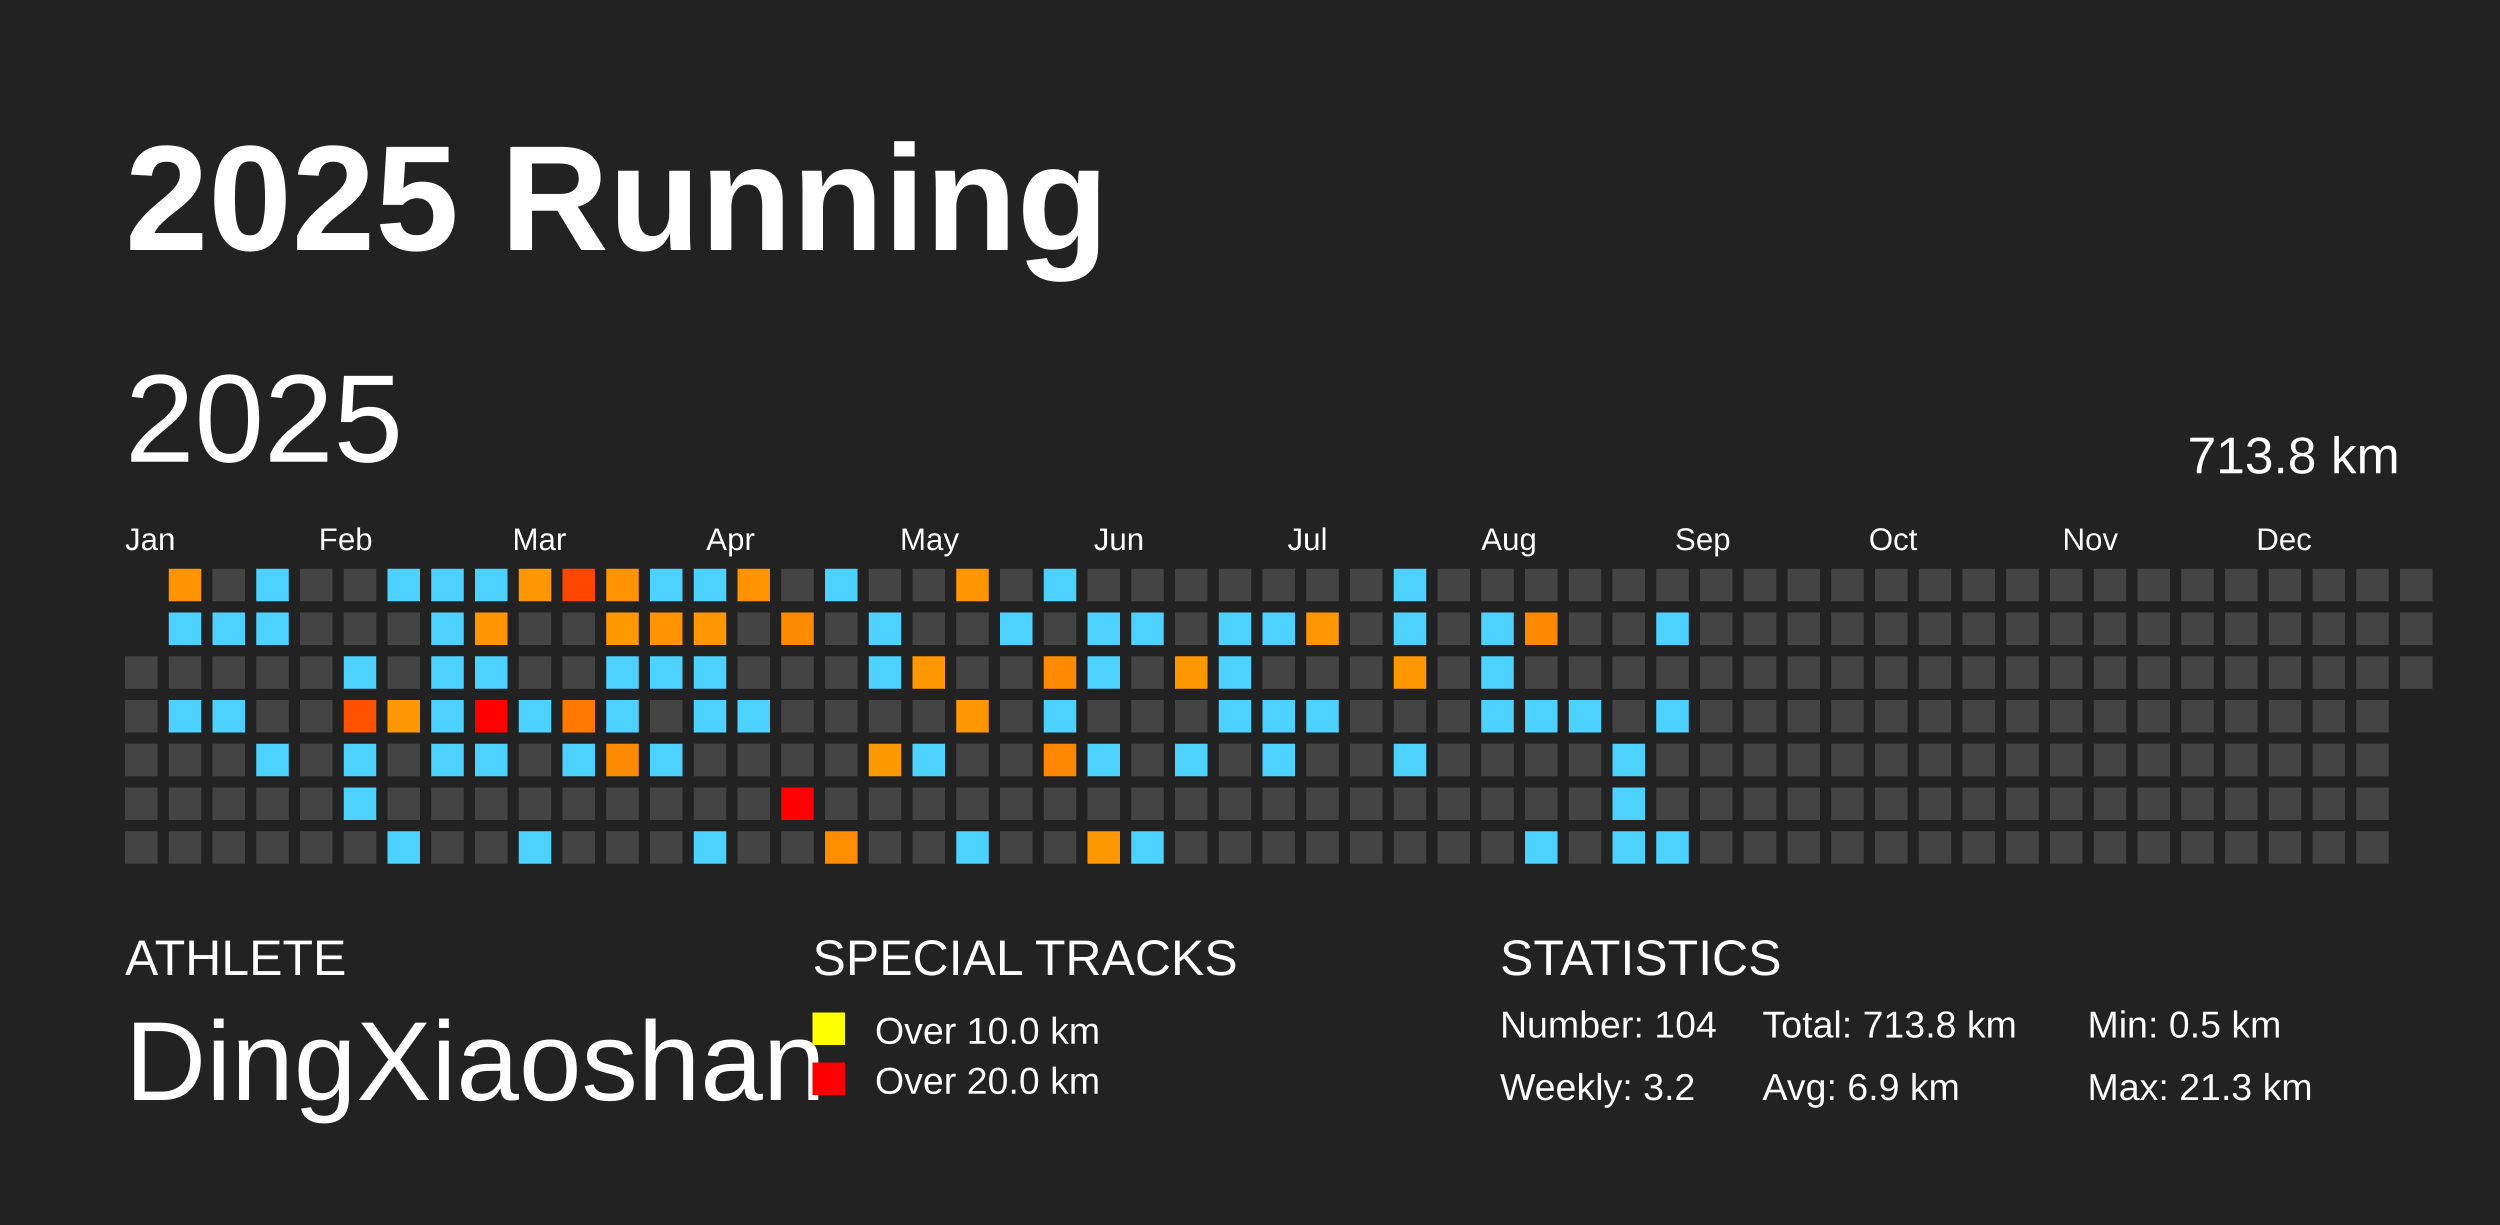
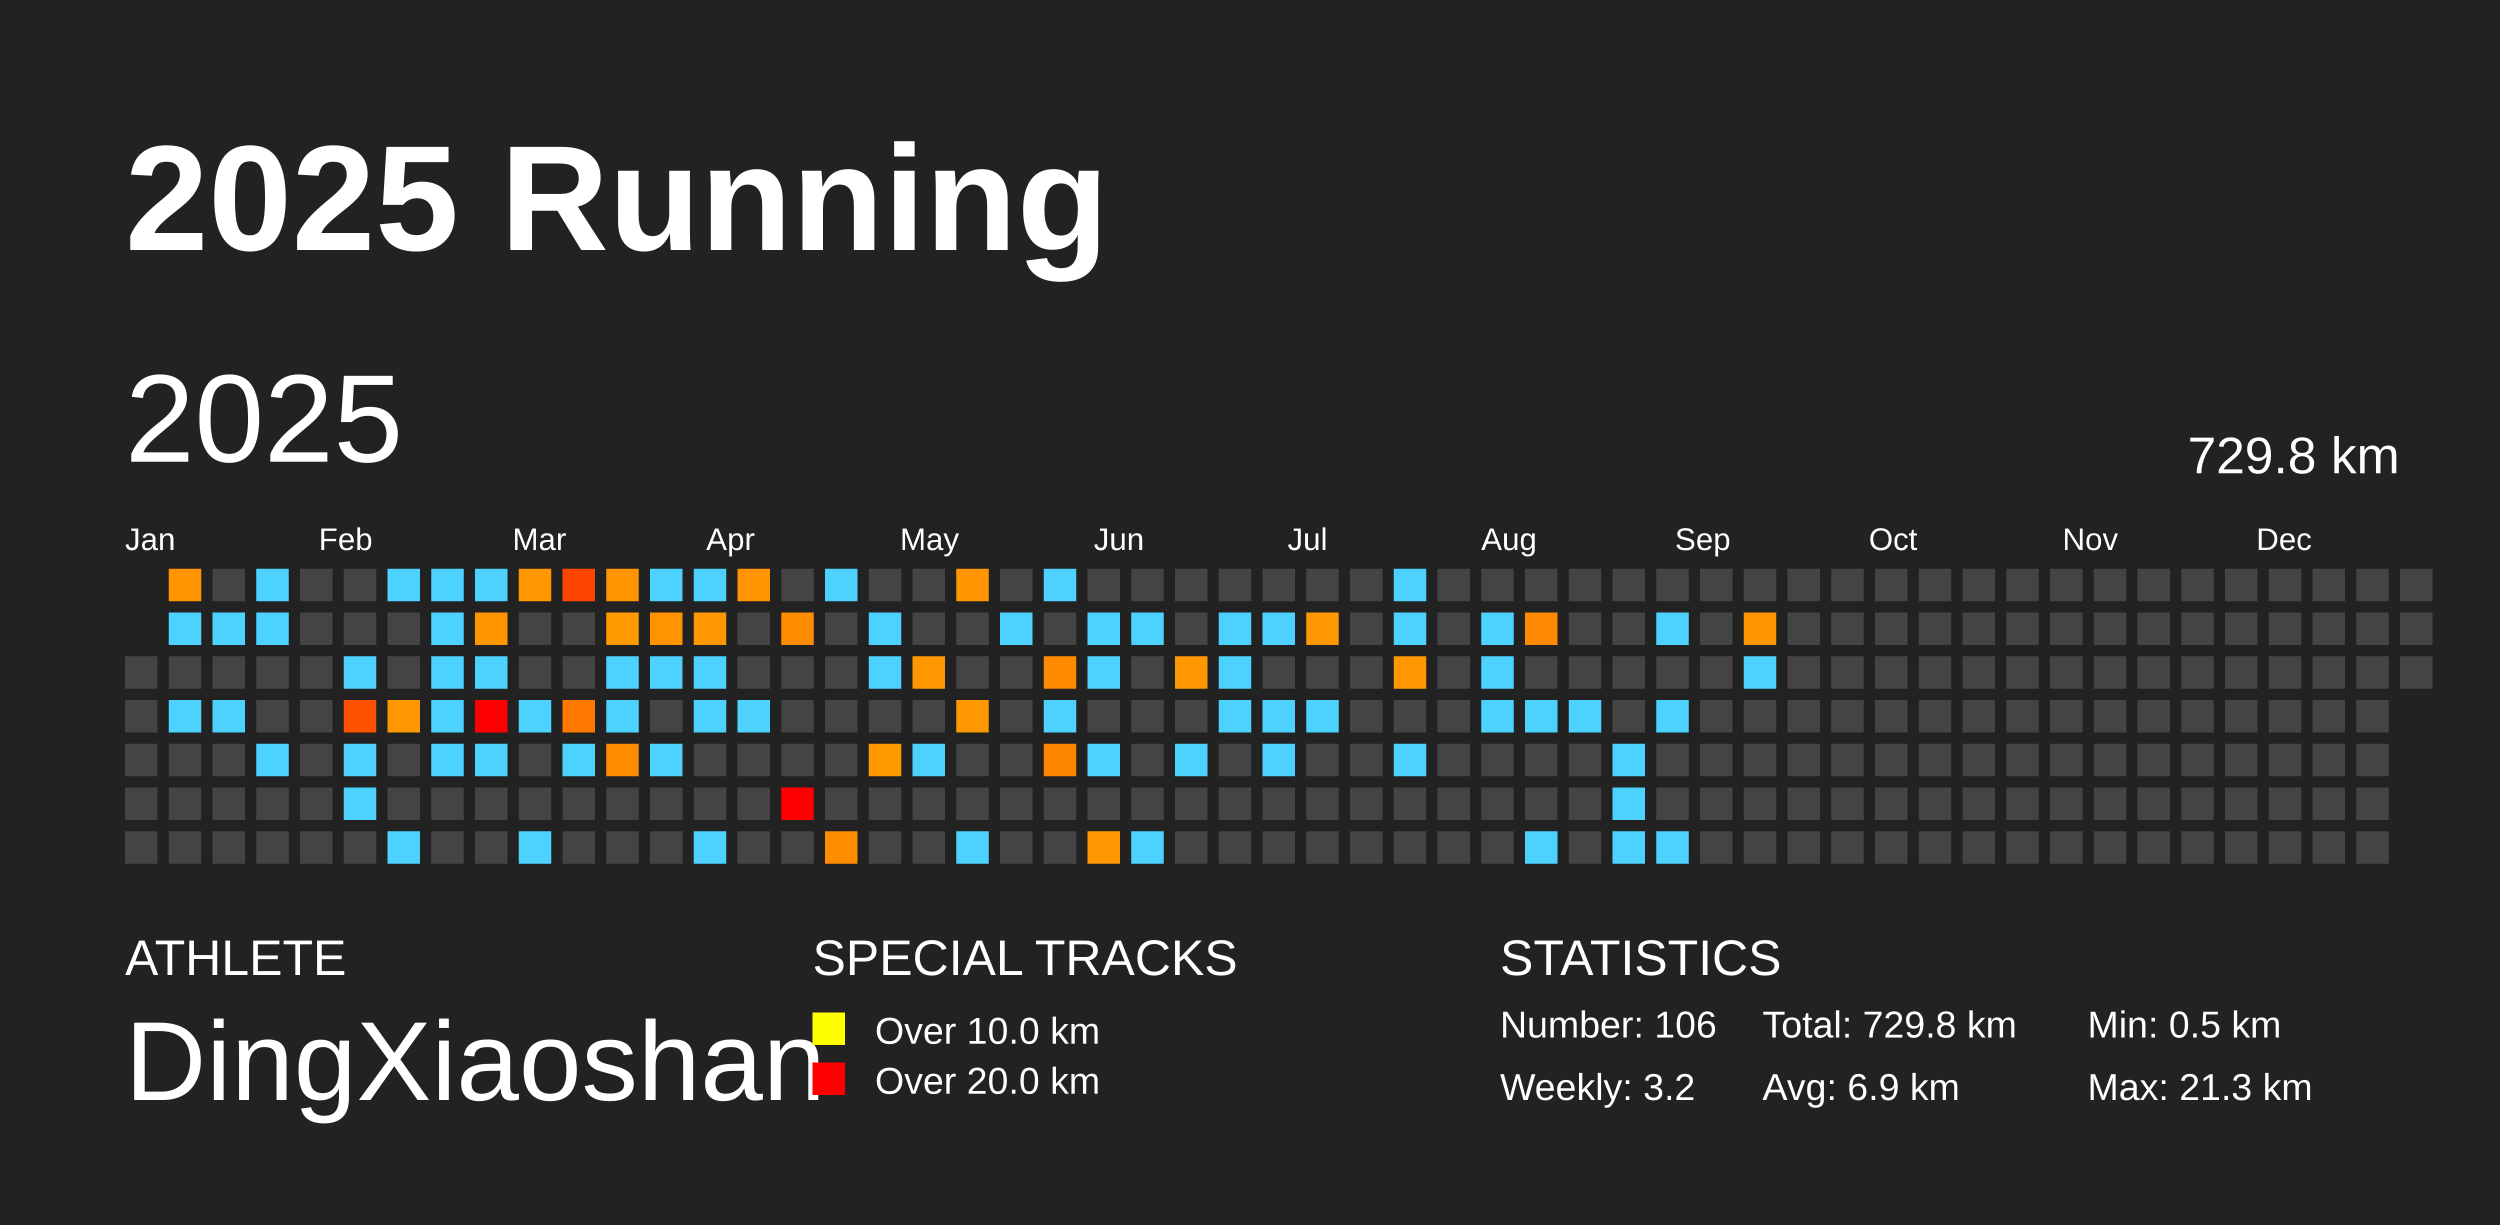
<svg xmlns="http://www.w3.org/2000/svg" baseProfile="full" height="98mm" version="1.1" viewBox="0,0,200,98" width="200mm">
  <defs />
  <rect fill="#222222" height="98" width="200" x="0" y="0" />
  <text fill="#FFFFFF" style="font-size:12px; font-family:Arial; font-weight:bold;" x="10" y="20">2025 Running</text>
  <text fill="#FFFFFF" style="font-size:4px; font-family:Arial" x="10" y="78">ATHLETE</text>
  <text fill="#FFFFFF" style="font-size:9px; font-family:Arial" x="10" y="88">DingXiaoshan</text>
  <text fill="#FFFFFF" style="font-size:4px; font-family:Arial" x="65" y="78">SPECIAL TRACKS</text>
  <rect fill="yellow" height="2.6" width="2.6" x="65" y="81" />
  <text fill="#FFFFFF" style="font-size:3px; font-family:Arial" x="70" y="83.5">Over 10.0 km</text>
  <rect fill="red" height="2.6" width="2.6" x="65" y="85" />
  <text fill="#FFFFFF" style="font-size:3px; font-family:Arial" x="70" y="87.5">Over 20.0 km</text>
  <text fill="#FFFFFF" style="font-size:4px; font-family:Arial" x="120" y="78">STATISTICS</text>
-   <text fill="#FFFFFF" style="font-size:3px; font-family:Arial" x="120" y="83">Number: 104</text>
+   <text fill="#FFFFFF" style="font-size:3px; font-family:Arial" x="120" y="83">Number: 106</text>
  <text fill="#FFFFFF" style="font-size:3px; font-family:Arial" x="120" y="88">Weekly: 3.2</text>
-   <text fill="#FFFFFF" style="font-size:3px; font-family:Arial" x="141" y="83">Total: 713.8 km</text>
+   <text fill="#FFFFFF" style="font-size:3px; font-family:Arial" x="141" y="83">Total: 729.8 km</text>
  <text fill="#FFFFFF" style="font-size:3px; font-family:Arial" x="141" y="88">Avg: 6.9 km</text>
  <text fill="#FFFFFF" style="font-size:3px; font-family:Arial" x="167" y="83">Min: 0.5 km</text>
  <text fill="#FFFFFF" style="font-size:3px; font-family:Arial" x="167" y="88">Max: 21.3 km</text>
  <text dominant-baseline="hanging" fill="#FFFFFF" style="font-size:10.0px; font-family:Arial;" x="10" y="30">2025</text>
-   <text dominant-baseline="hanging" fill="#FFFFFF" style="font-size:4.125px; font-family:Arial;" x="175" y="35">713.8 km</text>
+   <text dominant-baseline="hanging" fill="#FFFFFF" style="font-size:4.125px; font-family:Arial;" x="175" y="35">729.8 km</text>
  <text fill="#FFFFFF" style="font-size:2.5px; font-family:Arial" x="10.0" y="44">Jan</text>
  <text fill="#FFFFFF" style="font-size:2.5px; font-family:Arial" x="25.5" y="44">Feb</text>
  <text fill="#FFFFFF" style="font-size:2.5px; font-family:Arial" x="41.0" y="44">Mar</text>
  <text fill="#FFFFFF" style="font-size:2.5px; font-family:Arial" x="56.5" y="44">Apr</text>
  <text fill="#FFFFFF" style="font-size:2.5px; font-family:Arial" x="72.0" y="44">May</text>
  <text fill="#FFFFFF" style="font-size:2.5px; font-family:Arial" x="87.5" y="44">Jun</text>
  <text fill="#FFFFFF" style="font-size:2.5px; font-family:Arial" x="103.0" y="44">Jul</text>
  <text fill="#FFFFFF" style="font-size:2.5px; font-family:Arial" x="118.5" y="44">Aug</text>
  <text fill="#FFFFFF" style="font-size:2.5px; font-family:Arial" x="134.0" y="44">Sep</text>
  <text fill="#FFFFFF" style="font-size:2.5px; font-family:Arial" x="149.5" y="44">Oct</text>
  <text fill="#FFFFFF" style="font-size:2.5px; font-family:Arial" x="165.0" y="44">Nov</text>
  <text fill="#FFFFFF" style="font-size:2.5px; font-family:Arial" x="180.5" y="44">Dec</text>
  <rect fill="#444444" height="2.6" width="2.6" x="10.0" y="52.5" />
  <rect fill="#444444" height="2.6" width="2.6" x="10.0" y="56.0" />
  <rect fill="#444444" height="2.6" width="2.6" x="10.0" y="59.5" />
  <rect fill="#444444" height="2.6" width="2.6" x="10.0" y="63.0" />
  <rect fill="#444444" height="2.6" width="2.6" x="10.0" y="66.5" />
  <rect fill="#ff9300" height="2.6" width="2.6" x="13.5" y="45.5" />
  <rect fill="#4dd2ff" height="2.6" width="2.6" x="13.5" y="49.0" />
  <rect fill="#444444" height="2.6" width="2.6" x="13.5" y="52.5" />
  <rect fill="#4dd2ff" height="2.6" width="2.6" x="13.5" y="56.0" />
  <rect fill="#444444" height="2.6" width="2.6" x="13.5" y="59.5" />
  <rect fill="#444444" height="2.6" width="2.6" x="13.5" y="63.0" />
  <rect fill="#444444" height="2.6" width="2.6" x="13.5" y="66.5" />
  <rect fill="#444444" height="2.6" width="2.6" x="17.0" y="45.5" />
  <rect fill="#4dd2ff" height="2.6" width="2.6" x="17.0" y="49.0" />
  <rect fill="#444444" height="2.6" width="2.6" x="17.0" y="52.5" />
  <rect fill="#4dd2ff" height="2.6" width="2.6" x="17.0" y="56.0" />
  <rect fill="#444444" height="2.6" width="2.6" x="17.0" y="59.5" />
  <rect fill="#444444" height="2.6" width="2.6" x="17.0" y="63.0" />
  <rect fill="#444444" height="2.6" width="2.6" x="17.0" y="66.5" />
  <rect fill="#4dd2ff" height="2.6" width="2.6" x="20.5" y="45.5" />
  <rect fill="#4dd2ff" height="2.6" width="2.6" x="20.5" y="49.0" />
  <rect fill="#444444" height="2.6" width="2.6" x="20.5" y="52.5" />
  <rect fill="#444444" height="2.6" width="2.6" x="20.5" y="56.0" />
  <rect fill="#4dd2ff" height="2.6" width="2.6" x="20.5" y="59.5" />
  <rect fill="#444444" height="2.6" width="2.6" x="20.5" y="63.0" />
  <rect fill="#444444" height="2.6" width="2.6" x="20.5" y="66.5" />
  <rect fill="#444444" height="2.6" width="2.6" x="24.0" y="45.5" />
  <rect fill="#444444" height="2.6" width="2.6" x="24.0" y="49.0" />
  <rect fill="#444444" height="2.6" width="2.6" x="24.0" y="52.5" />
  <rect fill="#444444" height="2.6" width="2.6" x="24.0" y="56.0" />
  <rect fill="#444444" height="2.6" width="2.6" x="24.0" y="59.5" />
  <rect fill="#444444" height="2.6" width="2.6" x="24.0" y="63.0" />
  <rect fill="#444444" height="2.6" width="2.6" x="24.0" y="66.5" />
  <rect fill="#444444" height="2.6" width="2.6" x="27.5" y="45.5" />
  <rect fill="#444444" height="2.6" width="2.6" x="27.5" y="49.0" />
  <rect fill="#4dd2ff" height="2.6" width="2.6" x="27.5" y="52.5" />
  <rect fill="#ff5200" height="2.6" width="2.6" x="27.5" y="56.0" />
  <rect fill="#4dd2ff" height="2.6" width="2.6" x="27.5" y="59.5" />
  <rect fill="#4dd2ff" height="2.6" width="2.6" x="27.5" y="63.0" />
  <rect fill="#444444" height="2.6" width="2.6" x="27.5" y="66.5" />
  <rect fill="#4dd2ff" height="2.6" width="2.6" x="31.0" y="45.5" />
  <rect fill="#444444" height="2.6" width="2.6" x="31.0" y="49.0" />
  <rect fill="#444444" height="2.6" width="2.6" x="31.0" y="52.5" />
  <rect fill="#ff9800" height="2.6" width="2.6" x="31.0" y="56.0" />
  <rect fill="#444444" height="2.6" width="2.6" x="31.0" y="59.5" />
  <rect fill="#444444" height="2.6" width="2.6" x="31.0" y="63.0" />
  <rect fill="#4dd2ff" height="2.6" width="2.6" x="31.0" y="66.5" />
  <rect fill="#4dd2ff" height="2.6" width="2.6" x="34.5" y="45.5" />
  <rect fill="#4dd2ff" height="2.6" width="2.6" x="34.5" y="49.0" />
  <rect fill="#4dd2ff" height="2.6" width="2.6" x="34.5" y="52.5" />
  <rect fill="#4dd2ff" height="2.6" width="2.6" x="34.5" y="56.0" />
  <rect fill="#4dd2ff" height="2.6" width="2.6" x="34.5" y="59.5" />
  <rect fill="#444444" height="2.6" width="2.6" x="34.5" y="63.0" />
  <rect fill="#444444" height="2.6" width="2.6" x="34.5" y="66.5" />
  <rect fill="#4dd2ff" height="2.6" width="2.6" x="38.0" y="45.5" />
  <rect fill="#ff9600" height="2.6" width="2.6" x="38.0" y="49.0" />
  <rect fill="#4dd2ff" height="2.6" width="2.6" x="38.0" y="52.5" />
  <rect fill="red" height="2.6" width="2.6" x="38.0" y="56.0" />
  <rect fill="#4dd2ff" height="2.6" width="2.6" x="38.0" y="59.5" />
  <rect fill="#444444" height="2.6" width="2.6" x="38.0" y="63.0" />
  <rect fill="#444444" height="2.6" width="2.6" x="38.0" y="66.5" />
  <rect fill="#ff9800" height="2.6" width="2.6" x="41.5" y="45.5" />
  <rect fill="#444444" height="2.6" width="2.6" x="41.5" y="49.0" />
  <rect fill="#444444" height="2.6" width="2.6" x="41.5" y="52.5" />
  <rect fill="#4dd2ff" height="2.6" width="2.6" x="41.5" y="56.0" />
  <rect fill="#444444" height="2.6" width="2.6" x="41.5" y="59.5" />
  <rect fill="#444444" height="2.6" width="2.6" x="41.5" y="63.0" />
  <rect fill="#4dd2ff" height="2.6" width="2.6" x="41.5" y="66.5" />
  <rect fill="#ff4600" height="2.6" width="2.6" x="45.0" y="45.5" />
  <rect fill="#444444" height="2.6" width="2.6" x="45.0" y="49.0" />
  <rect fill="#444444" height="2.6" width="2.6" x="45.0" y="52.5" />
  <rect fill="#ff7900" height="2.6" width="2.6" x="45.0" y="56.0" />
  <rect fill="#4dd2ff" height="2.6" width="2.6" x="45.0" y="59.5" />
  <rect fill="#444444" height="2.6" width="2.6" x="45.0" y="63.0" />
  <rect fill="#444444" height="2.6" width="2.6" x="45.0" y="66.5" />
  <rect fill="#ff9400" height="2.6" width="2.6" x="48.5" y="45.5" />
  <rect fill="#ff9900" height="2.6" width="2.6" x="48.5" y="49.0" />
  <rect fill="#4dd2ff" height="2.6" width="2.6" x="48.5" y="52.5" />
  <rect fill="#4dd2ff" height="2.6" width="2.6" x="48.5" y="56.0" />
  <rect fill="#ff8c00" height="2.6" width="2.6" x="48.5" y="59.5" />
  <rect fill="#444444" height="2.6" width="2.6" x="48.5" y="63.0" />
  <rect fill="#444444" height="2.6" width="2.6" x="48.5" y="66.5" />
  <rect fill="#4dd2ff" height="2.6" width="2.6" x="52.0" y="45.5" />
  <rect fill="#ff9400" height="2.6" width="2.6" x="52.0" y="49.0" />
  <rect fill="#4dd2ff" height="2.6" width="2.6" x="52.0" y="52.5" />
  <rect fill="#444444" height="2.6" width="2.6" x="52.0" y="56.0" />
  <rect fill="#4dd2ff" height="2.6" width="2.6" x="52.0" y="59.5" />
  <rect fill="#444444" height="2.6" width="2.6" x="52.0" y="63.0" />
  <rect fill="#444444" height="2.6" width="2.6" x="52.0" y="66.5" />
  <rect fill="#4dd2ff" height="2.6" width="2.6" x="55.5" y="45.5" />
  <rect fill="#ff9700" height="2.6" width="2.6" x="55.5" y="49.0" />
  <rect fill="#4dd2ff" height="2.6" width="2.6" x="55.5" y="52.5" />
  <rect fill="#4dd2ff" height="2.6" width="2.6" x="55.5" y="56.0" />
  <rect fill="#444444" height="2.6" width="2.6" x="55.5" y="59.5" />
  <rect fill="#444444" height="2.6" width="2.6" x="55.5" y="63.0" />
  <rect fill="#4dd2ff" height="2.6" width="2.6" x="55.5" y="66.5" />
  <rect fill="#ff9400" height="2.6" width="2.6" x="59.0" y="45.5" />
  <rect fill="#444444" height="2.6" width="2.6" x="59.0" y="49.0" />
  <rect fill="#444444" height="2.6" width="2.6" x="59.0" y="52.5" />
  <rect fill="#4dd2ff" height="2.6" width="2.6" x="59.0" y="56.0" />
  <rect fill="#444444" height="2.6" width="2.6" x="59.0" y="59.5" />
  <rect fill="#444444" height="2.6" width="2.6" x="59.0" y="63.0" />
  <rect fill="#444444" height="2.6" width="2.6" x="59.0" y="66.5" />
  <rect fill="#444444" height="2.6" width="2.6" x="62.5" y="45.5" />
  <rect fill="#ff8c00" height="2.6" width="2.6" x="62.5" y="49.0" />
  <rect fill="#444444" height="2.6" width="2.6" x="62.5" y="52.5" />
  <rect fill="#444444" height="2.6" width="2.6" x="62.5" y="56.0" />
  <rect fill="#444444" height="2.6" width="2.6" x="62.5" y="59.5" />
  <rect fill="red" height="2.6" width="2.6" x="62.5" y="63.0" />
  <rect fill="#444444" height="2.6" width="2.6" x="62.5" y="66.5" />
  <rect fill="#4dd2ff" height="2.6" width="2.6" x="66.0" y="45.5" />
  <rect fill="#444444" height="2.6" width="2.6" x="66.0" y="49.0" />
  <rect fill="#444444" height="2.6" width="2.6" x="66.0" y="52.5" />
  <rect fill="#444444" height="2.6" width="2.6" x="66.0" y="56.0" />
  <rect fill="#444444" height="2.6" width="2.6" x="66.0" y="59.5" />
  <rect fill="#444444" height="2.6" width="2.6" x="66.0" y="63.0" />
  <rect fill="#ff8d00" height="2.6" width="2.6" x="66.0" y="66.5" />
  <rect fill="#444444" height="2.6" width="2.6" x="69.5" y="45.5" />
  <rect fill="#4dd2ff" height="2.6" width="2.6" x="69.5" y="49.0" />
  <rect fill="#4dd2ff" height="2.6" width="2.6" x="69.5" y="52.5" />
  <rect fill="#444444" height="2.6" width="2.6" x="69.5" y="56.0" />
  <rect fill="#ff9900" height="2.6" width="2.6" x="69.5" y="59.5" />
  <rect fill="#444444" height="2.6" width="2.6" x="69.5" y="63.0" />
  <rect fill="#444444" height="2.6" width="2.6" x="69.5" y="66.5" />
  <rect fill="#444444" height="2.6" width="2.6" x="73.0" y="45.5" />
  <rect fill="#444444" height="2.6" width="2.6" x="73.0" y="49.0" />
  <rect fill="#ff9800" height="2.6" width="2.6" x="73.0" y="52.5" />
  <rect fill="#444444" height="2.6" width="2.6" x="73.0" y="56.0" />
  <rect fill="#4dd2ff" height="2.6" width="2.6" x="73.0" y="59.5" />
  <rect fill="#444444" height="2.6" width="2.6" x="73.0" y="63.0" />
  <rect fill="#444444" height="2.6" width="2.6" x="73.0" y="66.5" />
  <rect fill="#ff9500" height="2.6" width="2.6" x="76.5" y="45.5" />
  <rect fill="#444444" height="2.6" width="2.6" x="76.5" y="49.0" />
  <rect fill="#444444" height="2.6" width="2.6" x="76.5" y="52.5" />
  <rect fill="#ff9700" height="2.6" width="2.6" x="76.5" y="56.0" />
  <rect fill="#444444" height="2.6" width="2.6" x="76.5" y="59.5" />
  <rect fill="#444444" height="2.6" width="2.6" x="76.5" y="63.0" />
  <rect fill="#4dd2ff" height="2.6" width="2.6" x="76.5" y="66.5" />
  <rect fill="#444444" height="2.6" width="2.6" x="80.0" y="45.5" />
  <rect fill="#4dd2ff" height="2.6" width="2.6" x="80.0" y="49.0" />
  <rect fill="#444444" height="2.6" width="2.6" x="80.0" y="52.5" />
  <rect fill="#444444" height="2.6" width="2.6" x="80.0" y="56.0" />
  <rect fill="#444444" height="2.6" width="2.6" x="80.0" y="59.5" />
  <rect fill="#444444" height="2.6" width="2.6" x="80.0" y="63.0" />
  <rect fill="#444444" height="2.6" width="2.6" x="80.0" y="66.5" />
  <rect fill="#4dd2ff" height="2.6" width="2.6" x="83.5" y="45.5" />
  <rect fill="#444444" height="2.6" width="2.6" x="83.5" y="49.0" />
  <rect fill="#ff8a00" height="2.6" width="2.6" x="83.5" y="52.5" />
  <rect fill="#4dd2ff" height="2.6" width="2.6" x="83.5" y="56.0" />
  <rect fill="#ff8700" height="2.6" width="2.6" x="83.5" y="59.5" />
  <rect fill="#444444" height="2.6" width="2.6" x="83.5" y="63.0" />
  <rect fill="#444444" height="2.6" width="2.6" x="83.5" y="66.5" />
  <rect fill="#444444" height="2.6" width="2.6" x="87.0" y="45.5" />
  <rect fill="#4dd2ff" height="2.6" width="2.6" x="87.0" y="49.0" />
  <rect fill="#4dd2ff" height="2.6" width="2.6" x="87.0" y="52.5" />
  <rect fill="#444444" height="2.6" width="2.6" x="87.0" y="56.0" />
  <rect fill="#4dd2ff" height="2.6" width="2.6" x="87.0" y="59.5" />
  <rect fill="#444444" height="2.6" width="2.6" x="87.0" y="63.0" />
  <rect fill="#ff9800" height="2.6" width="2.6" x="87.0" y="66.5" />
  <rect fill="#444444" height="2.6" width="2.6" x="90.5" y="45.5" />
  <rect fill="#4dd2ff" height="2.6" width="2.6" x="90.5" y="49.0" />
  <rect fill="#444444" height="2.6" width="2.6" x="90.5" y="52.5" />
  <rect fill="#444444" height="2.6" width="2.6" x="90.5" y="56.0" />
  <rect fill="#444444" height="2.6" width="2.6" x="90.5" y="59.5" />
  <rect fill="#444444" height="2.6" width="2.6" x="90.5" y="63.0" />
  <rect fill="#4dd2ff" height="2.6" width="2.6" x="90.5" y="66.5" />
  <rect fill="#444444" height="2.6" width="2.6" x="94.0" y="45.5" />
  <rect fill="#444444" height="2.6" width="2.6" x="94.0" y="49.0" />
  <rect fill="#ff9800" height="2.6" width="2.6" x="94.0" y="52.5" />
  <rect fill="#444444" height="2.6" width="2.6" x="94.0" y="56.0" />
  <rect fill="#4dd2ff" height="2.6" width="2.6" x="94.0" y="59.5" />
  <rect fill="#444444" height="2.6" width="2.6" x="94.0" y="63.0" />
  <rect fill="#444444" height="2.6" width="2.6" x="94.0" y="66.5" />
  <rect fill="#444444" height="2.6" width="2.6" x="97.5" y="45.5" />
  <rect fill="#4dd2ff" height="2.6" width="2.6" x="97.5" y="49.0" />
  <rect fill="#4dd2ff" height="2.6" width="2.6" x="97.5" y="52.5" />
  <rect fill="#4dd2ff" height="2.6" width="2.6" x="97.5" y="56.0" />
  <rect fill="#444444" height="2.6" width="2.6" x="97.5" y="59.5" />
  <rect fill="#444444" height="2.6" width="2.6" x="97.5" y="63.0" />
  <rect fill="#444444" height="2.6" width="2.6" x="97.5" y="66.5" />
  <rect fill="#444444" height="2.6" width="2.6" x="101.0" y="45.5" />
  <rect fill="#4dd2ff" height="2.6" width="2.6" x="101.0" y="49.0" />
  <rect fill="#444444" height="2.6" width="2.6" x="101.0" y="52.5" />
  <rect fill="#4dd2ff" height="2.6" width="2.6" x="101.0" y="56.0" />
  <rect fill="#4dd2ff" height="2.6" width="2.6" x="101.0" y="59.5" />
  <rect fill="#444444" height="2.6" width="2.6" x="101.0" y="63.0" />
  <rect fill="#444444" height="2.6" width="2.6" x="101.0" y="66.5" />
  <rect fill="#444444" height="2.6" width="2.6" x="104.5" y="45.5" />
  <rect fill="#ff9800" height="2.6" width="2.6" x="104.5" y="49.0" />
  <rect fill="#444444" height="2.6" width="2.6" x="104.5" y="52.5" />
  <rect fill="#4dd2ff" height="2.6" width="2.6" x="104.5" y="56.0" />
  <rect fill="#444444" height="2.6" width="2.6" x="104.5" y="59.5" />
  <rect fill="#444444" height="2.6" width="2.6" x="104.5" y="63.0" />
  <rect fill="#444444" height="2.6" width="2.6" x="104.5" y="66.5" />
  <rect fill="#444444" height="2.6" width="2.6" x="108.0" y="45.5" />
  <rect fill="#444444" height="2.6" width="2.6" x="108.0" y="49.0" />
  <rect fill="#444444" height="2.6" width="2.6" x="108.0" y="52.5" />
  <rect fill="#444444" height="2.6" width="2.6" x="108.0" y="56.0" />
  <rect fill="#444444" height="2.6" width="2.6" x="108.0" y="59.5" />
  <rect fill="#444444" height="2.6" width="2.6" x="108.0" y="63.0" />
  <rect fill="#444444" height="2.6" width="2.6" x="108.0" y="66.5" />
  <rect fill="#4dd2ff" height="2.6" width="2.6" x="111.5" y="45.5" />
  <rect fill="#4dd2ff" height="2.6" width="2.6" x="111.5" y="49.0" />
  <rect fill="#ff9700" height="2.6" width="2.6" x="111.5" y="52.5" />
  <rect fill="#444444" height="2.6" width="2.6" x="111.5" y="56.0" />
  <rect fill="#4dd2ff" height="2.6" width="2.6" x="111.5" y="59.5" />
  <rect fill="#444444" height="2.6" width="2.6" x="111.5" y="63.0" />
  <rect fill="#444444" height="2.6" width="2.6" x="111.5" y="66.5" />
  <rect fill="#444444" height="2.6" width="2.6" x="115.0" y="45.5" />
  <rect fill="#444444" height="2.6" width="2.6" x="115.0" y="49.0" />
  <rect fill="#444444" height="2.6" width="2.6" x="115.0" y="52.5" />
  <rect fill="#444444" height="2.6" width="2.6" x="115.0" y="56.0" />
  <rect fill="#444444" height="2.6" width="2.6" x="115.0" y="59.5" />
  <rect fill="#444444" height="2.6" width="2.6" x="115.0" y="63.0" />
  <rect fill="#444444" height="2.6" width="2.6" x="115.0" y="66.5" />
  <rect fill="#444444" height="2.6" width="2.6" x="118.5" y="45.5" />
  <rect fill="#4dd2ff" height="2.6" width="2.6" x="118.5" y="49.0" />
  <rect fill="#4dd2ff" height="2.6" width="2.6" x="118.5" y="52.5" />
  <rect fill="#4dd2ff" height="2.6" width="2.6" x="118.5" y="56.0" />
  <rect fill="#444444" height="2.6" width="2.6" x="118.5" y="59.5" />
  <rect fill="#444444" height="2.6" width="2.6" x="118.5" y="63.0" />
  <rect fill="#444444" height="2.6" width="2.6" x="118.5" y="66.5" />
  <rect fill="#444444" height="2.6" width="2.6" x="122.0" y="45.5" />
  <rect fill="#ff8900" height="2.6" width="2.6" x="122.0" y="49.0" />
  <rect fill="#444444" height="2.6" width="2.6" x="122.0" y="52.5" />
  <rect fill="#4dd2ff" height="2.6" width="2.6" x="122.0" y="56.0" />
  <rect fill="#444444" height="2.6" width="2.6" x="122.0" y="59.5" />
  <rect fill="#444444" height="2.6" width="2.6" x="122.0" y="63.0" />
  <rect fill="#4dd2ff" height="2.6" width="2.6" x="122.0" y="66.5" />
  <rect fill="#444444" height="2.6" width="2.6" x="125.5" y="45.5" />
  <rect fill="#444444" height="2.6" width="2.6" x="125.5" y="49.0" />
  <rect fill="#444444" height="2.6" width="2.6" x="125.5" y="52.5" />
  <rect fill="#4dd2ff" height="2.6" width="2.6" x="125.5" y="56.0" />
  <rect fill="#444444" height="2.6" width="2.6" x="125.5" y="59.5" />
  <rect fill="#444444" height="2.6" width="2.6" x="125.5" y="63.0" />
  <rect fill="#444444" height="2.6" width="2.6" x="125.5" y="66.5" />
  <rect fill="#444444" height="2.6" width="2.6" x="129.0" y="45.5" />
  <rect fill="#444444" height="2.6" width="2.6" x="129.0" y="49.0" />
  <rect fill="#444444" height="2.6" width="2.6" x="129.0" y="52.5" />
  <rect fill="#444444" height="2.6" width="2.6" x="129.0" y="56.0" />
  <rect fill="#4dd2ff" height="2.6" width="2.6" x="129.0" y="59.5" />
  <rect fill="#4dd2ff" height="2.6" width="2.6" x="129.0" y="63.0" />
  <rect fill="#4dd2ff" height="2.6" width="2.6" x="129.0" y="66.5" />
  <rect fill="#444444" height="2.6" width="2.6" x="132.5" y="45.5" />
  <rect fill="#4dd2ff" height="2.6" width="2.6" x="132.5" y="49.0" />
  <rect fill="#444444" height="2.6" width="2.6" x="132.5" y="52.5" />
  <rect fill="#4dd2ff" height="2.6" width="2.6" x="132.5" y="56.0" />
  <rect fill="#444444" height="2.6" width="2.6" x="132.5" y="59.5" />
  <rect fill="#444444" height="2.6" width="2.6" x="132.5" y="63.0" />
  <rect fill="#4dd2ff" height="2.6" width="2.6" x="132.5" y="66.5" />
  <rect fill="#444444" height="2.6" width="2.6" x="136.0" y="45.5" />
  <rect fill="#444444" height="2.6" width="2.6" x="136.0" y="49.0" />
  <rect fill="#444444" height="2.6" width="2.6" x="136.0" y="52.5" />
  <rect fill="#444444" height="2.6" width="2.6" x="136.0" y="56.0" />
  <rect fill="#444444" height="2.6" width="2.6" x="136.0" y="59.5" />
  <rect fill="#444444" height="2.6" width="2.6" x="136.0" y="63.0" />
  <rect fill="#444444" height="2.6" width="2.6" x="136.0" y="66.5" />
  <rect fill="#444444" height="2.6" width="2.6" x="139.5" y="45.5" />
-   <rect fill="#444444" height="2.6" width="2.6" x="139.5" y="49.0" />
-   <rect fill="#444444" height="2.6" width="2.6" x="139.5" y="52.5" />
+   <rect fill="#ff9600" height="2.6" width="2.6" x="139.5" y="49.0" />
+   <rect fill="#4dd2ff" height="2.6" width="2.6" x="139.5" y="52.5" />
  <rect fill="#444444" height="2.6" width="2.6" x="139.5" y="56.0" />
  <rect fill="#444444" height="2.6" width="2.6" x="139.5" y="59.5" />
  <rect fill="#444444" height="2.6" width="2.6" x="139.5" y="63.0" />
  <rect fill="#444444" height="2.6" width="2.6" x="139.5" y="66.5" />
  <rect fill="#444444" height="2.6" width="2.6" x="143.0" y="45.5" />
  <rect fill="#444444" height="2.6" width="2.6" x="143.0" y="49.0" />
  <rect fill="#444444" height="2.6" width="2.6" x="143.0" y="52.5" />
  <rect fill="#444444" height="2.6" width="2.6" x="143.0" y="56.0" />
  <rect fill="#444444" height="2.6" width="2.6" x="143.0" y="59.5" />
  <rect fill="#444444" height="2.6" width="2.6" x="143.0" y="63.0" />
  <rect fill="#444444" height="2.6" width="2.6" x="143.0" y="66.5" />
  <rect fill="#444444" height="2.6" width="2.6" x="146.5" y="45.5" />
  <rect fill="#444444" height="2.6" width="2.6" x="146.5" y="49.0" />
  <rect fill="#444444" height="2.6" width="2.6" x="146.5" y="52.5" />
  <rect fill="#444444" height="2.6" width="2.6" x="146.5" y="56.0" />
  <rect fill="#444444" height="2.6" width="2.6" x="146.5" y="59.5" />
  <rect fill="#444444" height="2.6" width="2.6" x="146.5" y="63.0" />
  <rect fill="#444444" height="2.6" width="2.6" x="146.5" y="66.5" />
  <rect fill="#444444" height="2.6" width="2.6" x="150.0" y="45.5" />
  <rect fill="#444444" height="2.6" width="2.6" x="150.0" y="49.0" />
  <rect fill="#444444" height="2.6" width="2.6" x="150.0" y="52.5" />
  <rect fill="#444444" height="2.6" width="2.6" x="150.0" y="56.0" />
  <rect fill="#444444" height="2.6" width="2.6" x="150.0" y="59.5" />
  <rect fill="#444444" height="2.6" width="2.6" x="150.0" y="63.0" />
  <rect fill="#444444" height="2.6" width="2.6" x="150.0" y="66.5" />
  <rect fill="#444444" height="2.6" width="2.6" x="153.5" y="45.5" />
  <rect fill="#444444" height="2.6" width="2.6" x="153.5" y="49.0" />
  <rect fill="#444444" height="2.6" width="2.6" x="153.5" y="52.5" />
  <rect fill="#444444" height="2.6" width="2.6" x="153.5" y="56.0" />
  <rect fill="#444444" height="2.6" width="2.6" x="153.5" y="59.5" />
  <rect fill="#444444" height="2.6" width="2.6" x="153.5" y="63.0" />
  <rect fill="#444444" height="2.6" width="2.6" x="153.5" y="66.5" />
  <rect fill="#444444" height="2.6" width="2.6" x="157.0" y="45.5" />
  <rect fill="#444444" height="2.6" width="2.6" x="157.0" y="49.0" />
  <rect fill="#444444" height="2.6" width="2.6" x="157.0" y="52.5" />
  <rect fill="#444444" height="2.6" width="2.6" x="157.0" y="56.0" />
  <rect fill="#444444" height="2.6" width="2.6" x="157.0" y="59.5" />
  <rect fill="#444444" height="2.6" width="2.6" x="157.0" y="63.0" />
  <rect fill="#444444" height="2.6" width="2.6" x="157.0" y="66.5" />
  <rect fill="#444444" height="2.6" width="2.6" x="160.5" y="45.5" />
  <rect fill="#444444" height="2.6" width="2.6" x="160.5" y="49.0" />
  <rect fill="#444444" height="2.6" width="2.6" x="160.5" y="52.5" />
  <rect fill="#444444" height="2.6" width="2.6" x="160.5" y="56.0" />
  <rect fill="#444444" height="2.6" width="2.6" x="160.5" y="59.5" />
  <rect fill="#444444" height="2.6" width="2.6" x="160.5" y="63.0" />
  <rect fill="#444444" height="2.6" width="2.6" x="160.5" y="66.5" />
  <rect fill="#444444" height="2.6" width="2.6" x="164.0" y="45.5" />
  <rect fill="#444444" height="2.6" width="2.6" x="164.0" y="49.0" />
  <rect fill="#444444" height="2.6" width="2.6" x="164.0" y="52.5" />
  <rect fill="#444444" height="2.6" width="2.6" x="164.0" y="56.0" />
  <rect fill="#444444" height="2.6" width="2.6" x="164.0" y="59.5" />
  <rect fill="#444444" height="2.6" width="2.6" x="164.0" y="63.0" />
  <rect fill="#444444" height="2.6" width="2.6" x="164.0" y="66.5" />
  <rect fill="#444444" height="2.6" width="2.6" x="167.5" y="45.5" />
  <rect fill="#444444" height="2.6" width="2.6" x="167.5" y="49.0" />
  <rect fill="#444444" height="2.6" width="2.6" x="167.5" y="52.5" />
  <rect fill="#444444" height="2.6" width="2.6" x="167.5" y="56.0" />
  <rect fill="#444444" height="2.6" width="2.6" x="167.5" y="59.5" />
  <rect fill="#444444" height="2.6" width="2.6" x="167.5" y="63.0" />
  <rect fill="#444444" height="2.6" width="2.6" x="167.5" y="66.5" />
  <rect fill="#444444" height="2.6" width="2.6" x="171.0" y="45.5" />
  <rect fill="#444444" height="2.6" width="2.6" x="171.0" y="49.0" />
  <rect fill="#444444" height="2.6" width="2.6" x="171.0" y="52.5" />
  <rect fill="#444444" height="2.6" width="2.6" x="171.0" y="56.0" />
  <rect fill="#444444" height="2.6" width="2.6" x="171.0" y="59.5" />
  <rect fill="#444444" height="2.6" width="2.6" x="171.0" y="63.0" />
  <rect fill="#444444" height="2.6" width="2.6" x="171.0" y="66.5" />
  <rect fill="#444444" height="2.6" width="2.6" x="174.5" y="45.5" />
  <rect fill="#444444" height="2.6" width="2.6" x="174.5" y="49.0" />
  <rect fill="#444444" height="2.6" width="2.6" x="174.5" y="52.5" />
  <rect fill="#444444" height="2.6" width="2.6" x="174.5" y="56.0" />
  <rect fill="#444444" height="2.6" width="2.6" x="174.5" y="59.5" />
  <rect fill="#444444" height="2.6" width="2.6" x="174.5" y="63.0" />
  <rect fill="#444444" height="2.6" width="2.6" x="174.5" y="66.5" />
  <rect fill="#444444" height="2.6" width="2.6" x="178.0" y="45.5" />
  <rect fill="#444444" height="2.6" width="2.6" x="178.0" y="49.0" />
  <rect fill="#444444" height="2.6" width="2.6" x="178.0" y="52.5" />
  <rect fill="#444444" height="2.6" width="2.6" x="178.0" y="56.0" />
  <rect fill="#444444" height="2.6" width="2.6" x="178.0" y="59.5" />
  <rect fill="#444444" height="2.6" width="2.6" x="178.0" y="63.0" />
  <rect fill="#444444" height="2.6" width="2.6" x="178.0" y="66.5" />
  <rect fill="#444444" height="2.6" width="2.6" x="181.5" y="45.5" />
  <rect fill="#444444" height="2.6" width="2.6" x="181.5" y="49.0" />
  <rect fill="#444444" height="2.6" width="2.6" x="181.5" y="52.5" />
  <rect fill="#444444" height="2.6" width="2.6" x="181.5" y="56.0" />
  <rect fill="#444444" height="2.6" width="2.6" x="181.5" y="59.5" />
  <rect fill="#444444" height="2.6" width="2.6" x="181.5" y="63.0" />
  <rect fill="#444444" height="2.6" width="2.6" x="181.5" y="66.5" />
  <rect fill="#444444" height="2.6" width="2.6" x="185.0" y="45.5" />
  <rect fill="#444444" height="2.6" width="2.6" x="185.0" y="49.0" />
  <rect fill="#444444" height="2.6" width="2.6" x="185.0" y="52.5" />
  <rect fill="#444444" height="2.6" width="2.6" x="185.0" y="56.0" />
  <rect fill="#444444" height="2.6" width="2.6" x="185.0" y="59.5" />
  <rect fill="#444444" height="2.6" width="2.6" x="185.0" y="63.0" />
  <rect fill="#444444" height="2.6" width="2.6" x="185.0" y="66.5" />
  <rect fill="#444444" height="2.6" width="2.6" x="188.5" y="45.5" />
  <rect fill="#444444" height="2.6" width="2.6" x="188.5" y="49.0" />
  <rect fill="#444444" height="2.6" width="2.6" x="188.5" y="52.5" />
  <rect fill="#444444" height="2.6" width="2.6" x="188.5" y="56.0" />
  <rect fill="#444444" height="2.6" width="2.6" x="188.5" y="59.5" />
  <rect fill="#444444" height="2.6" width="2.6" x="188.5" y="63.0" />
  <rect fill="#444444" height="2.6" width="2.6" x="188.5" y="66.5" />
  <rect fill="#444444" height="2.6" width="2.6" x="192.0" y="45.5" />
  <rect fill="#444444" height="2.6" width="2.6" x="192.0" y="49.0" />
  <rect fill="#444444" height="2.6" width="2.6" x="192.0" y="52.5" />
</svg>
